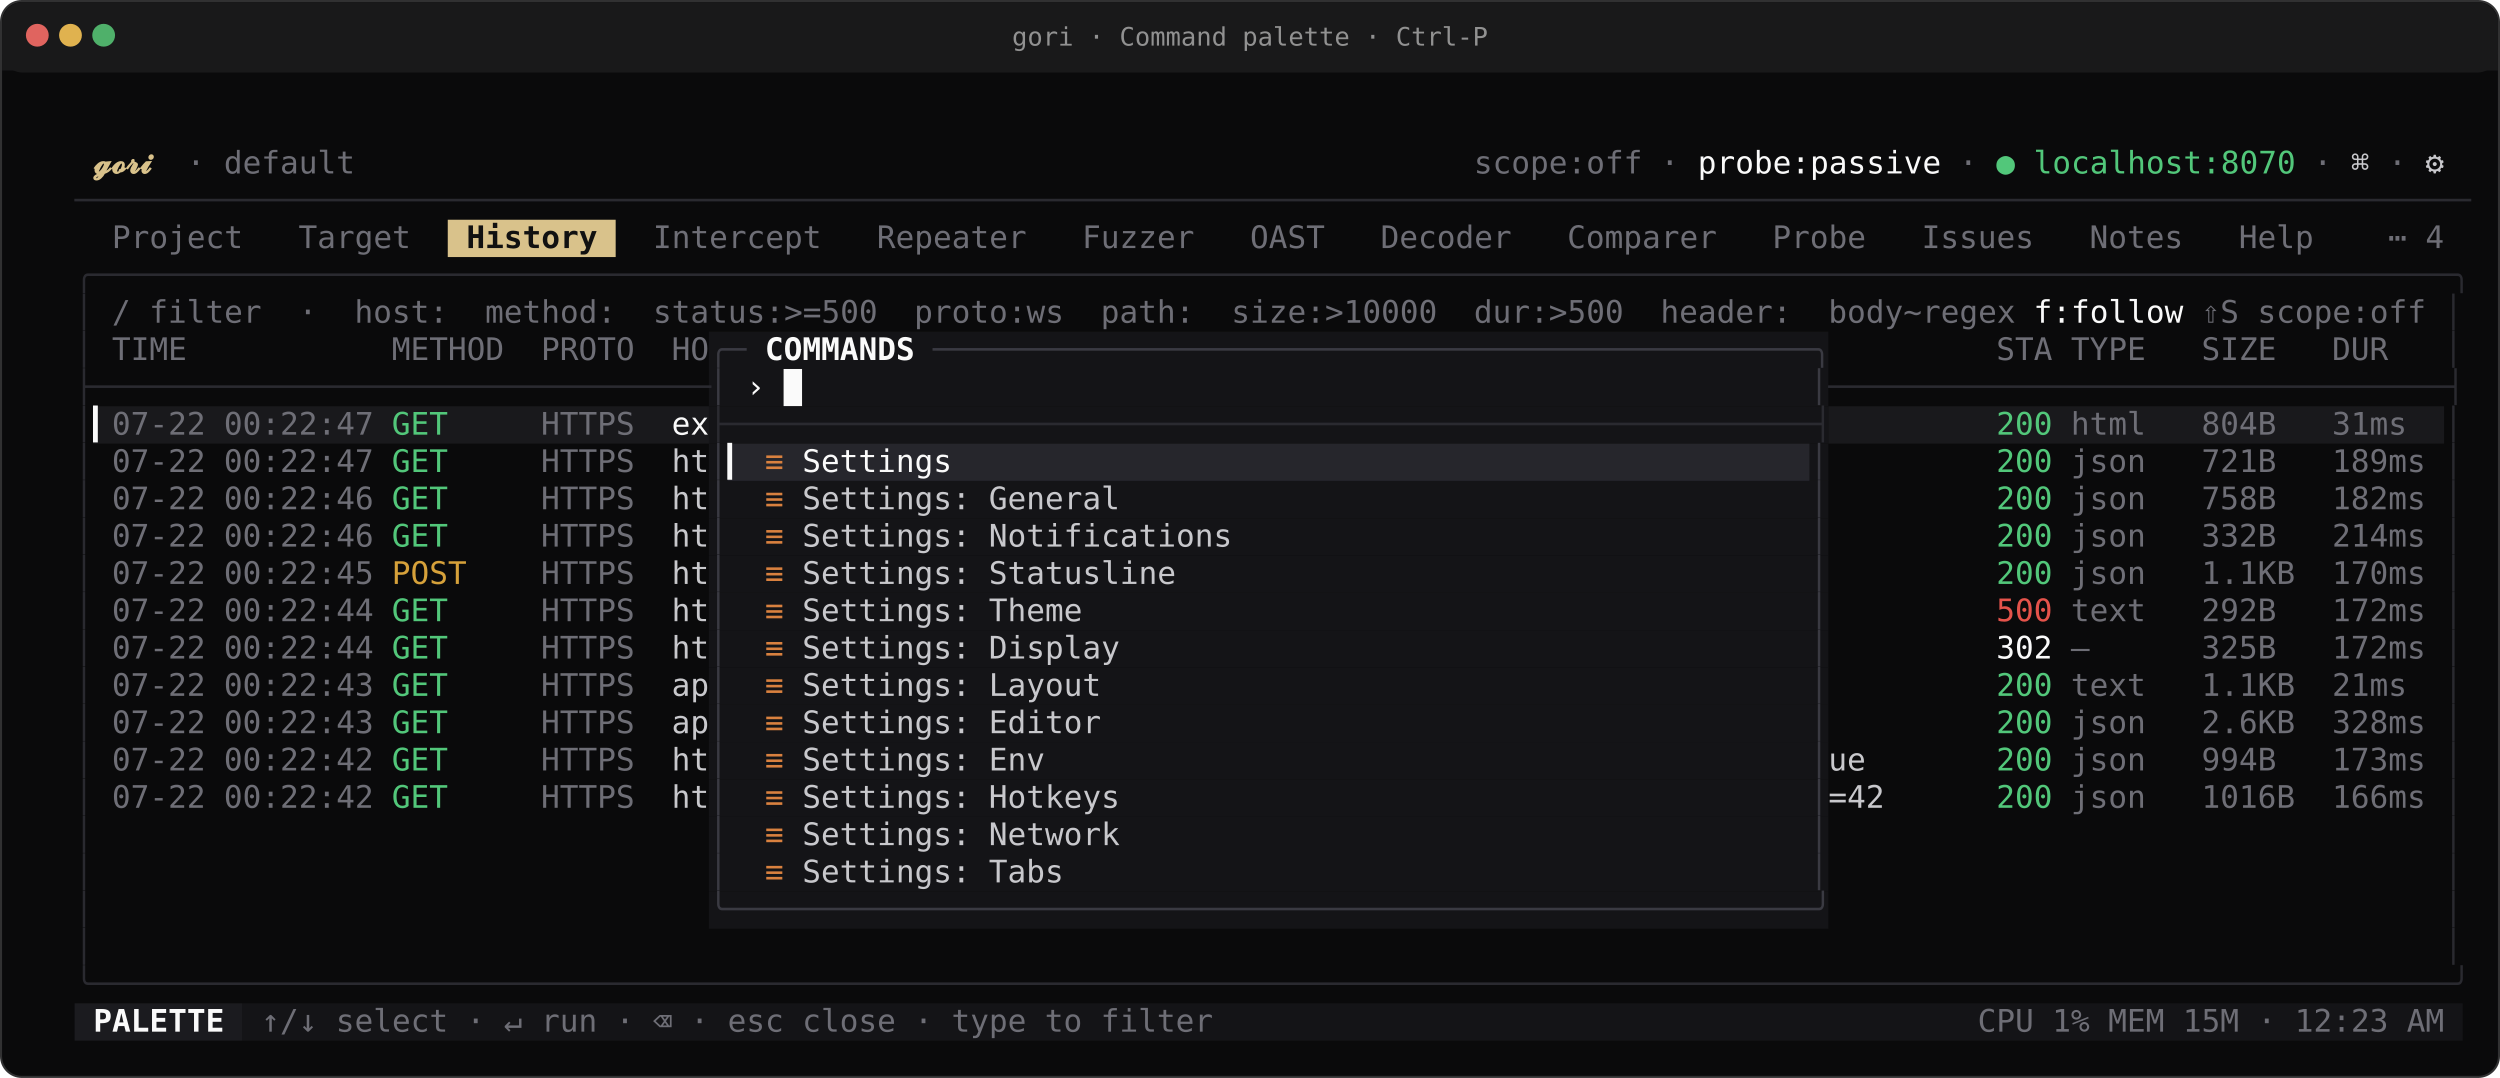
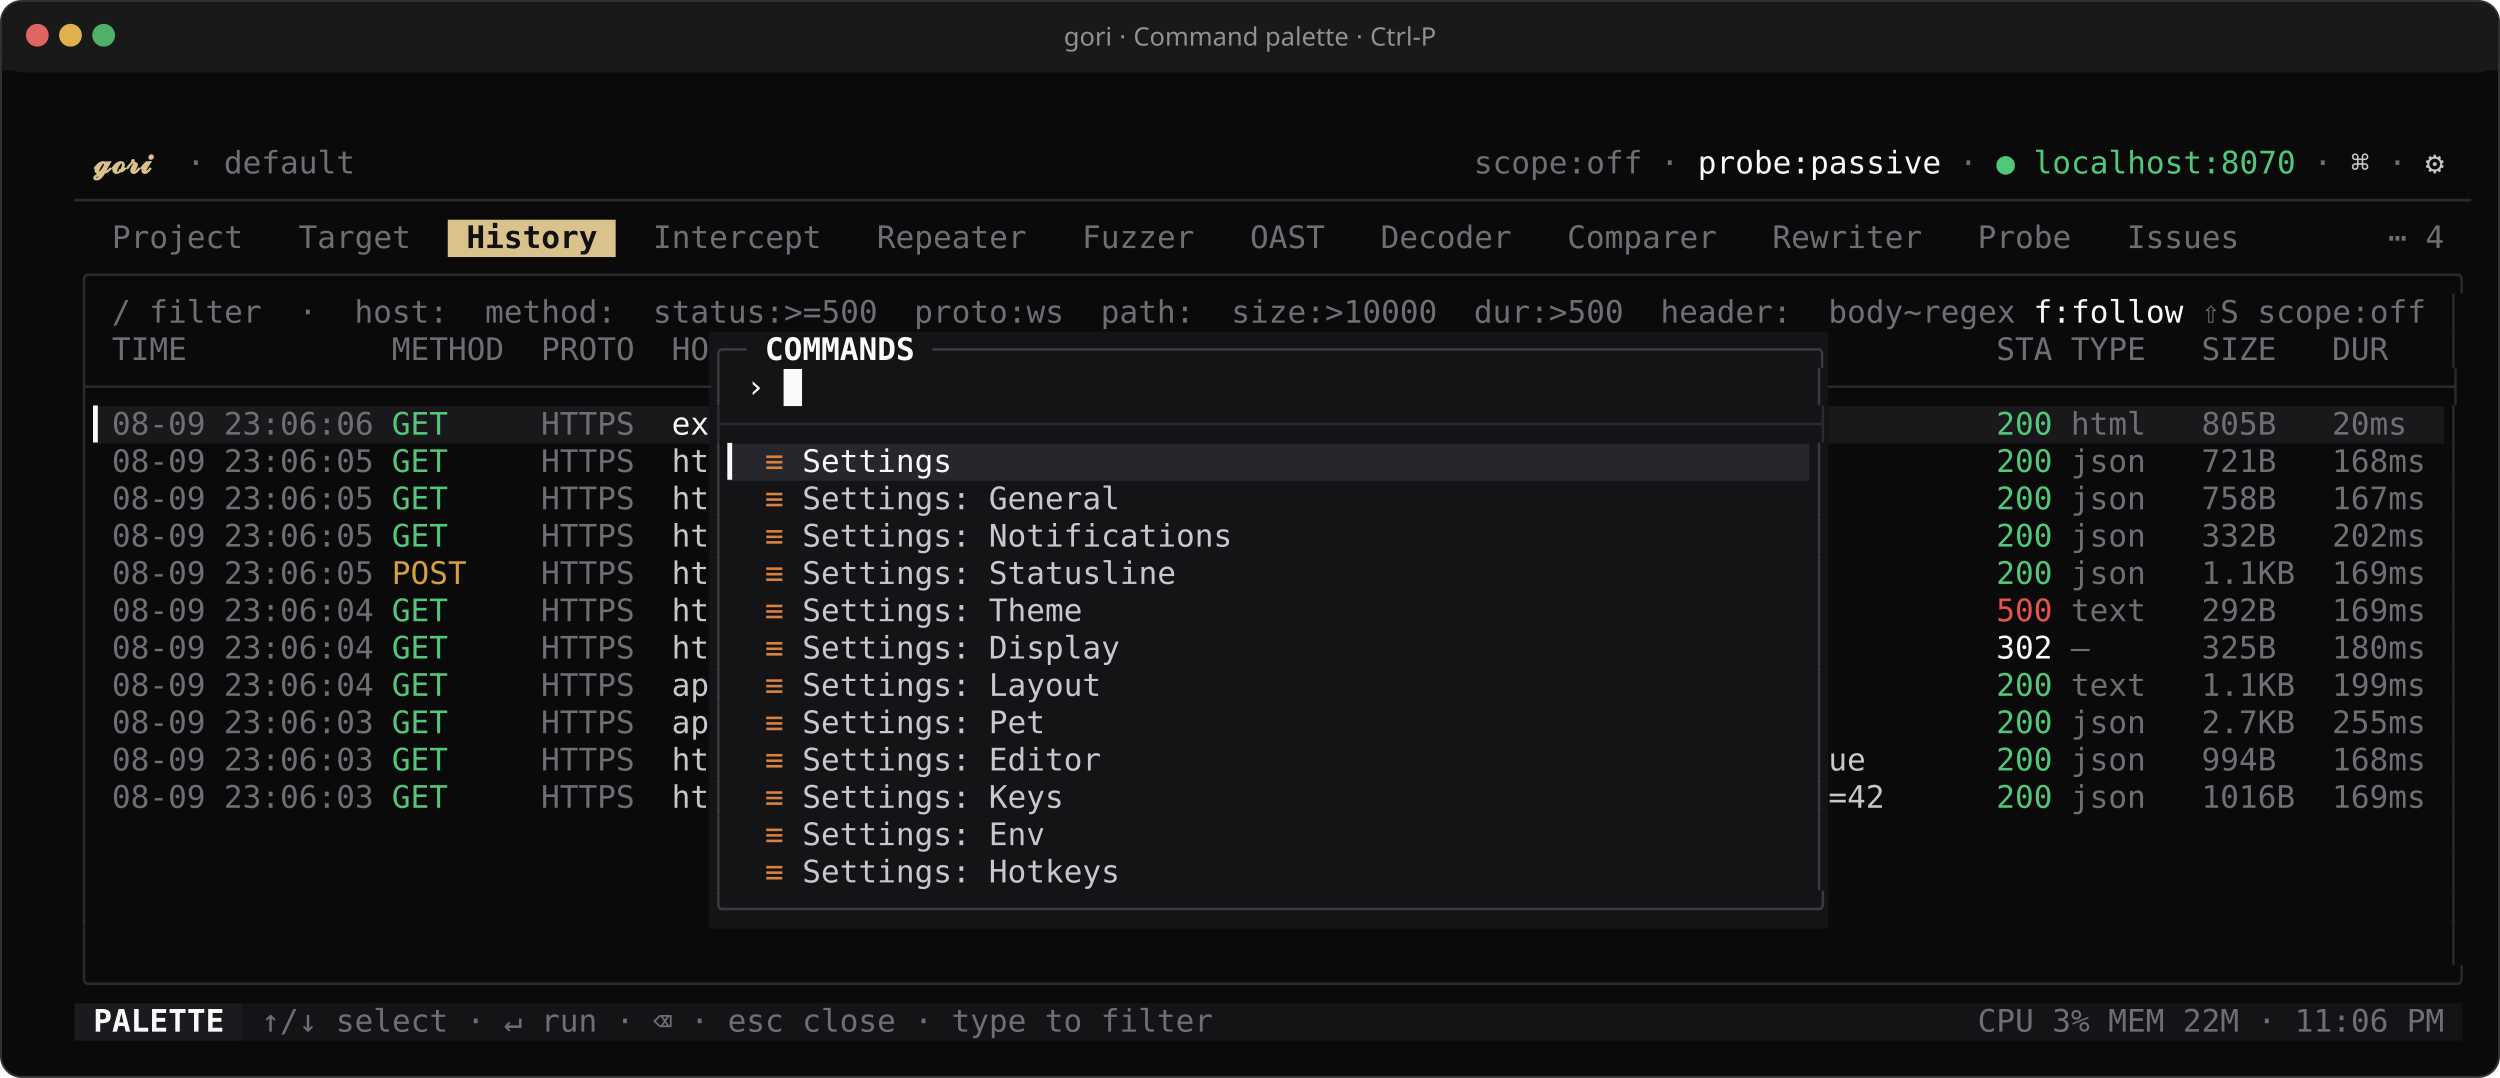
<svg xmlns="http://www.w3.org/2000/svg" width="1206" height="520" viewBox="0 0 1206.0 520.0" font-family="ui-monospace,'SF Mono','JetBrains Mono',Menlo,Consolas,monospace" font-size="15.0px" role="img" aria-label="gori · Command palette · Ctrl-P">
  <rect x="0.5" y="0.5" width="1205.0" height="519.0" rx="10" ry="10" fill="#0a0a0b" stroke="#313132" stroke-width="1" />
  <rect x="1" y="1" width="1204.0" height="34.0" rx="10" ry="10" fill="#19191a" />
  <rect x="1" y="24.0" width="1204.0" height="10" fill="#19191a" />
  <circle cx="18.0" cy="17.0" r="5.5" fill="#e0645f" />
  <circle cx="34.0" cy="17.0" r="5.5" fill="#e0b24f" />
  <circle cx="50.0" cy="17.0" r="5.5" fill="#4fb06a" />
-   <text x="603.0" y="22.0" text-anchor="middle" fill="#919191" font-size="12.3px">gori · Command palette · Ctrl-P</text>
+   <text x="603.0" y="22.0" text-anchor="middle" fill="#919191" font-family="'Apple Symbols','Segoe UI Symbol','Cambria Math','STIX Two Math','Noto Sans Math','DejaVu Sans',ui-monospace,'SF Mono','JetBrains Mono',Menlo,Consolas,monospace" font-size="12.3px">gori · Command palette · Ctrl-P</text>
  <rect x="216.00" y="106.00" width="81.00" height="18.00" fill="#d9c28b" />
  <rect x="342.00" y="160.00" width="540.00" height="18.00" fill="#141417" />
  <rect x="342.00" y="178.00" width="36.00" height="18.00" fill="#141417" />
  <rect x="378.00" y="178.00" width="9.00" height="18.00" fill="#fafafa" />
  <rect x="387.00" y="178.00" width="495.00" height="18.00" fill="#141417" />
  <rect x="45.00" y="196.00" width="297.00" height="18.00" fill="#19191c" />
  <rect x="342.00" y="196.00" width="540.00" height="18.00" fill="#141417" />
  <rect x="882.00" y="196.00" width="297.00" height="18.00" fill="#19191c" />
  <rect x="342.00" y="214.00" width="9.00" height="18.00" fill="#141417" />
  <rect x="351.00" y="214.00" width="522.00" height="18.00" fill="#26262c" />
  <rect x="873.00" y="214.00" width="9.00" height="18.00" fill="#141417" />
  <rect x="342.00" y="232.00" width="540.00" height="18.00" fill="#141417" />
  <rect x="342.00" y="250.00" width="540.00" height="18.00" fill="#141417" />
  <rect x="342.00" y="268.00" width="540.00" height="18.00" fill="#141417" />
  <rect x="342.00" y="286.00" width="540.00" height="18.00" fill="#141417" />
  <rect x="342.00" y="304.00" width="540.00" height="18.00" fill="#141417" />
  <rect x="342.00" y="322.00" width="540.00" height="18.00" fill="#141417" />
  <rect x="342.00" y="340.00" width="540.00" height="18.00" fill="#141417" />
  <rect x="342.00" y="358.00" width="540.00" height="18.00" fill="#141417" />
  <rect x="342.00" y="376.00" width="540.00" height="18.00" fill="#141417" />
  <rect x="342.00" y="394.00" width="540.00" height="18.00" fill="#141417" />
  <rect x="342.00" y="412.00" width="540.00" height="18.00" fill="#141417" />
  <rect x="342.00" y="430.00" width="540.00" height="18.00" fill="#141417" />
  <rect x="36.00" y="484.00" width="81.00" height="18.00" fill="#1b1b1f" />
  <rect x="117.00" y="484.00" width="1071.00" height="18.00" fill="#141417" />
  <text x="45.00" y="83.68" textLength="36.00" lengthAdjust="spacingAndGlyphs" fill="#d9c28b" font-weight="700" xml:space="preserve">𝓰𝓸𝓻𝓲</text>
  <text x="90.00" y="83.68" textLength="9.00" lengthAdjust="spacingAndGlyphs" fill="#6e6e76" xml:space="preserve">·</text>
  <text x="108.00" y="83.68" textLength="63.00" lengthAdjust="spacingAndGlyphs" fill="#6e6e76" xml:space="preserve">default</text>
  <text x="711.00" y="83.68" textLength="81.00" lengthAdjust="spacingAndGlyphs" fill="#6e6e76" xml:space="preserve">scope:off</text>
  <text x="801.00" y="83.68" textLength="9.00" lengthAdjust="spacingAndGlyphs" fill="#6e6e76" xml:space="preserve">·</text>
  <text x="819.00" y="83.68" textLength="117.00" lengthAdjust="spacingAndGlyphs" fill="#fafafa" xml:space="preserve">probe:passive</text>
  <text x="945.00" y="83.68" textLength="9.00" lengthAdjust="spacingAndGlyphs" fill="#6e6e76" xml:space="preserve">·</text>
  <text x="963.00" y="83.68" textLength="9.00" lengthAdjust="spacingAndGlyphs" fill="#52c77a" xml:space="preserve">●</text>
  <text x="981.00" y="83.68" textLength="126.00" lengthAdjust="spacingAndGlyphs" fill="#52c77a" xml:space="preserve">localhost:8070</text>
  <text x="1116.00" y="83.68" textLength="9.00" lengthAdjust="spacingAndGlyphs" fill="#6e6e76" xml:space="preserve">·</text>
  <text x="1134.00" y="83.68" textLength="9.00" lengthAdjust="spacingAndGlyphs" fill="#c8c8cc" xml:space="preserve">⌘</text>
  <text x="1152.00" y="83.68" textLength="9.00" lengthAdjust="spacingAndGlyphs" fill="#6e6e76" xml:space="preserve">·</text>
  <text x="1170.00" y="83.68" textLength="9.00" lengthAdjust="spacingAndGlyphs" fill="#c8c8cc" xml:space="preserve">⚙</text>
  <text x="36.00" y="101.68" textLength="1152.00" lengthAdjust="spacingAndGlyphs" fill="#2a2a30" xml:space="preserve">────────────────────────────────────────────────────────────────────────────────────────────────────────────────────────────────</text>
  <text x="54.00" y="119.68" textLength="63.00" lengthAdjust="spacingAndGlyphs" fill="#6e6e76" xml:space="preserve">Project</text>
  <text x="144.00" y="119.68" textLength="54.00" lengthAdjust="spacingAndGlyphs" fill="#6e6e76" xml:space="preserve">Target</text>
  <text x="225.00" y="119.68" textLength="63.00" lengthAdjust="spacingAndGlyphs" fill="#111111" font-weight="700" xml:space="preserve">History</text>
  <text x="315.00" y="119.68" textLength="81.00" lengthAdjust="spacingAndGlyphs" fill="#6e6e76" xml:space="preserve">Intercept</text>
  <text x="423.00" y="119.68" textLength="72.00" lengthAdjust="spacingAndGlyphs" fill="#6e6e76" xml:space="preserve">Repeater</text>
  <text x="522.00" y="119.68" textLength="54.00" lengthAdjust="spacingAndGlyphs" fill="#6e6e76" xml:space="preserve">Fuzzer</text>
  <text x="603.00" y="119.68" textLength="36.00" lengthAdjust="spacingAndGlyphs" fill="#6e6e76" xml:space="preserve">OAST</text>
  <text x="666.00" y="119.68" textLength="63.00" lengthAdjust="spacingAndGlyphs" fill="#6e6e76" xml:space="preserve">Decoder</text>
  <text x="756.00" y="119.68" textLength="72.00" lengthAdjust="spacingAndGlyphs" fill="#6e6e76" xml:space="preserve">Comparer</text>
-   <text x="855.00" y="119.68" textLength="45.00" lengthAdjust="spacingAndGlyphs" fill="#6e6e76" xml:space="preserve">Probe</text>
-   <text x="927.00" y="119.68" textLength="54.00" lengthAdjust="spacingAndGlyphs" fill="#6e6e76" xml:space="preserve">Issues</text>
-   <text x="1008.00" y="119.68" textLength="45.00" lengthAdjust="spacingAndGlyphs" fill="#6e6e76" xml:space="preserve">Notes</text>
-   <text x="1080.00" y="119.68" textLength="36.00" lengthAdjust="spacingAndGlyphs" fill="#6e6e76" xml:space="preserve">Help</text>
+   <text x="855.00" y="119.68" textLength="72.00" lengthAdjust="spacingAndGlyphs" fill="#6e6e76" xml:space="preserve">Rewriter</text>
+   <text x="954.00" y="119.68" textLength="45.00" lengthAdjust="spacingAndGlyphs" fill="#6e6e76" xml:space="preserve">Probe</text>
+   <text x="1026.00" y="119.68" textLength="54.00" lengthAdjust="spacingAndGlyphs" fill="#6e6e76" xml:space="preserve">Issues</text>
  <text x="1152.00" y="119.68" textLength="9.00" lengthAdjust="spacingAndGlyphs" fill="#6e6e76" xml:space="preserve">⋯</text>
  <text x="1170.00" y="119.68" textLength="9.00" lengthAdjust="spacingAndGlyphs" fill="#6e6e76" xml:space="preserve">4</text>
  <text x="36.00" y="137.68" textLength="1152.00" lengthAdjust="spacingAndGlyphs" fill="#2a2a30" xml:space="preserve">╭──────────────────────────────────────────────────────────────────────────────────────────────────────────────────────────────╮</text>
  <text x="36.00" y="155.68" textLength="9.00" lengthAdjust="spacingAndGlyphs" fill="#2a2a30" xml:space="preserve">│</text>
  <text x="54.00" y="155.68" textLength="9.00" lengthAdjust="spacingAndGlyphs" fill="#6e6e76" xml:space="preserve">/</text>
  <text x="72.00" y="155.68" textLength="54.00" lengthAdjust="spacingAndGlyphs" fill="#6e6e76" xml:space="preserve">filter</text>
  <text x="144.00" y="155.68" textLength="9.00" lengthAdjust="spacingAndGlyphs" fill="#6e6e76" xml:space="preserve">·</text>
  <text x="171.00" y="155.68" textLength="45.00" lengthAdjust="spacingAndGlyphs" fill="#6e6e76" xml:space="preserve">host:</text>
  <text x="234.00" y="155.68" textLength="63.00" lengthAdjust="spacingAndGlyphs" fill="#6e6e76" xml:space="preserve">method:</text>
  <text x="315.00" y="155.68" textLength="108.00" lengthAdjust="spacingAndGlyphs" fill="#6e6e76" xml:space="preserve">status:&gt;=500</text>
  <text x="441.00" y="155.68" textLength="72.00" lengthAdjust="spacingAndGlyphs" fill="#6e6e76" xml:space="preserve">proto:ws</text>
  <text x="531.00" y="155.68" textLength="45.00" lengthAdjust="spacingAndGlyphs" fill="#6e6e76" xml:space="preserve">path:</text>
  <text x="594.00" y="155.68" textLength="99.00" lengthAdjust="spacingAndGlyphs" fill="#6e6e76" xml:space="preserve">size:&gt;10000</text>
  <text x="711.00" y="155.68" textLength="72.00" lengthAdjust="spacingAndGlyphs" fill="#6e6e76" xml:space="preserve">dur:&gt;500</text>
  <text x="801.00" y="155.68" textLength="63.00" lengthAdjust="spacingAndGlyphs" fill="#6e6e76" xml:space="preserve">header:</text>
  <text x="882.00" y="155.68" textLength="90.00" lengthAdjust="spacingAndGlyphs" fill="#6e6e76" xml:space="preserve">body~regex</text>
  <text x="981.00" y="155.68" textLength="72.00" lengthAdjust="spacingAndGlyphs" fill="#fafafa" xml:space="preserve">f:follow</text>
  <text x="1062.00" y="155.68" textLength="18.00" lengthAdjust="spacingAndGlyphs" fill="#6e6e76" xml:space="preserve">⇧S</text>
  <text x="1089.00" y="155.68" textLength="81.00" lengthAdjust="spacingAndGlyphs" fill="#6e6e76" xml:space="preserve">scope:off</text>
  <text x="1179.00" y="155.68" textLength="9.00" lengthAdjust="spacingAndGlyphs" fill="#2a2a30" xml:space="preserve">│</text>
  <text x="36.00" y="173.68" textLength="9.00" lengthAdjust="spacingAndGlyphs" fill="#2a2a30" xml:space="preserve">│</text>
  <text x="54.00" y="173.68" textLength="36.00" lengthAdjust="spacingAndGlyphs" fill="#6e6e76" xml:space="preserve">TIME</text>
  <text x="189.00" y="173.68" textLength="54.00" lengthAdjust="spacingAndGlyphs" fill="#6e6e76" xml:space="preserve">METHOD</text>
  <text x="261.00" y="173.68" textLength="45.00" lengthAdjust="spacingAndGlyphs" fill="#6e6e76" xml:space="preserve">PROTO</text>
  <text x="324.00" y="173.68" textLength="18.00" lengthAdjust="spacingAndGlyphs" fill="#6e6e76" xml:space="preserve">HO</text>
  <text x="342.00" y="173.68" textLength="18.00" lengthAdjust="spacingAndGlyphs" fill="#3a3a42" xml:space="preserve">╭─</text>
  <text x="369.00" y="173.68" textLength="72.00" lengthAdjust="spacingAndGlyphs" fill="#fafafa" font-weight="700" xml:space="preserve">COMMANDS</text>
  <text x="450.00" y="173.68" textLength="432.00" lengthAdjust="spacingAndGlyphs" fill="#3a3a42" xml:space="preserve">───────────────────────────────────────────────╮</text>
  <text x="963.00" y="173.68" textLength="27.00" lengthAdjust="spacingAndGlyphs" fill="#6e6e76" xml:space="preserve">STA</text>
  <text x="999.00" y="173.68" textLength="36.00" lengthAdjust="spacingAndGlyphs" fill="#6e6e76" xml:space="preserve">TYPE</text>
  <text x="1062.00" y="173.68" textLength="36.00" lengthAdjust="spacingAndGlyphs" fill="#6e6e76" xml:space="preserve">SIZE</text>
  <text x="1125.00" y="173.68" textLength="27.00" lengthAdjust="spacingAndGlyphs" fill="#6e6e76" xml:space="preserve">DUR</text>
  <text x="1179.00" y="173.68" textLength="9.00" lengthAdjust="spacingAndGlyphs" fill="#2a2a30" xml:space="preserve">│</text>
  <text x="36.00" y="191.68" textLength="306.00" lengthAdjust="spacingAndGlyphs" fill="#2a2a30" xml:space="preserve">├─────────────────────────────────</text>
  <text x="342.00" y="191.68" textLength="9.00" lengthAdjust="spacingAndGlyphs" fill="#3a3a42" xml:space="preserve">│</text>
  <text x="360.00" y="191.68" textLength="9.00" lengthAdjust="spacingAndGlyphs" fill="#fafafa" xml:space="preserve">›</text>
  <text x="873.00" y="191.68" textLength="9.00" lengthAdjust="spacingAndGlyphs" fill="#3a3a42" xml:space="preserve">│</text>
  <text x="882.00" y="191.68" textLength="306.00" lengthAdjust="spacingAndGlyphs" fill="#2a2a30" xml:space="preserve">─────────────────────────────────┤</text>
  <text x="36.00" y="209.68" textLength="9.00" lengthAdjust="spacingAndGlyphs" fill="#2a2a30" xml:space="preserve">│</text>
  <text x="45.00" y="209.68" textLength="9.00" lengthAdjust="spacingAndGlyphs" fill="#fafafa" xml:space="preserve">▎</text>
-   <text x="54.00" y="209.68" textLength="45.00" lengthAdjust="spacingAndGlyphs" fill="#6e6e76" xml:space="preserve">07-22</text>
-   <text x="108.00" y="209.68" textLength="72.00" lengthAdjust="spacingAndGlyphs" fill="#6e6e76" xml:space="preserve">00:22:47</text>
+   <text x="54.00" y="209.68" textLength="45.00" lengthAdjust="spacingAndGlyphs" fill="#6e6e76" xml:space="preserve">08-09</text>
+   <text x="108.00" y="209.68" textLength="72.00" lengthAdjust="spacingAndGlyphs" fill="#6e6e76" xml:space="preserve">23:06:06</text>
  <text x="189.00" y="209.68" textLength="27.00" lengthAdjust="spacingAndGlyphs" fill="#52c77a" xml:space="preserve">GET</text>
  <text x="261.00" y="209.68" textLength="45.00" lengthAdjust="spacingAndGlyphs" fill="#6e6e76" xml:space="preserve">HTTPS</text>
  <text x="324.00" y="209.68" textLength="18.00" lengthAdjust="spacingAndGlyphs" fill="#fafafa" xml:space="preserve">ex</text>
  <text x="342.00" y="209.68" textLength="540.00" lengthAdjust="spacingAndGlyphs" fill="#2a2a30" xml:space="preserve">├──────────────────────────────────────────────────────────┤</text>
  <text x="963.00" y="209.68" textLength="27.00" lengthAdjust="spacingAndGlyphs" fill="#52c77a" xml:space="preserve">200</text>
  <text x="999.00" y="209.68" textLength="36.00" lengthAdjust="spacingAndGlyphs" fill="#6e6e76" xml:space="preserve">html</text>
-   <text x="1062.00" y="209.68" textLength="36.00" lengthAdjust="spacingAndGlyphs" fill="#6e6e76" xml:space="preserve">804B</text>
-   <text x="1125.00" y="209.68" textLength="36.00" lengthAdjust="spacingAndGlyphs" fill="#6e6e76" xml:space="preserve">31ms</text>
+   <text x="1062.00" y="209.68" textLength="36.00" lengthAdjust="spacingAndGlyphs" fill="#6e6e76" xml:space="preserve">805B</text>
+   <text x="1125.00" y="209.68" textLength="36.00" lengthAdjust="spacingAndGlyphs" fill="#6e6e76" xml:space="preserve">20ms</text>
  <text x="1179.00" y="209.68" textLength="9.00" lengthAdjust="spacingAndGlyphs" fill="#2a2a30" xml:space="preserve">│</text>
  <text x="36.00" y="227.68" textLength="9.00" lengthAdjust="spacingAndGlyphs" fill="#2a2a30" xml:space="preserve">│</text>
-   <text x="54.00" y="227.68" textLength="45.00" lengthAdjust="spacingAndGlyphs" fill="#6e6e76" xml:space="preserve">07-22</text>
-   <text x="108.00" y="227.68" textLength="72.00" lengthAdjust="spacingAndGlyphs" fill="#6e6e76" xml:space="preserve">00:22:47</text>
+   <text x="54.00" y="227.68" textLength="45.00" lengthAdjust="spacingAndGlyphs" fill="#6e6e76" xml:space="preserve">08-09</text>
+   <text x="108.00" y="227.68" textLength="72.00" lengthAdjust="spacingAndGlyphs" fill="#6e6e76" xml:space="preserve">23:06:05</text>
  <text x="189.00" y="227.68" textLength="27.00" lengthAdjust="spacingAndGlyphs" fill="#52c77a" xml:space="preserve">GET</text>
  <text x="261.00" y="227.68" textLength="45.00" lengthAdjust="spacingAndGlyphs" fill="#6e6e76" xml:space="preserve">HTTPS</text>
  <text x="324.00" y="227.68" textLength="18.00" lengthAdjust="spacingAndGlyphs" fill="#c8c8cc" xml:space="preserve">ht</text>
  <text x="342.00" y="227.68" textLength="9.00" lengthAdjust="spacingAndGlyphs" fill="#3a3a42" xml:space="preserve">│</text>
  <text x="351.00" y="227.68" textLength="9.00" lengthAdjust="spacingAndGlyphs" fill="#fafafa" xml:space="preserve">▎</text>
  <text x="369.00" y="227.68" textLength="9.00" lengthAdjust="spacingAndGlyphs" fill="#d9813f" xml:space="preserve">≡</text>
  <text x="387.00" y="227.68" textLength="72.00" lengthAdjust="spacingAndGlyphs" fill="#fafafa" xml:space="preserve">Settings</text>
  <text x="873.00" y="227.68" textLength="9.00" lengthAdjust="spacingAndGlyphs" fill="#3a3a42" xml:space="preserve">│</text>
  <text x="963.00" y="227.68" textLength="27.00" lengthAdjust="spacingAndGlyphs" fill="#52c77a" xml:space="preserve">200</text>
  <text x="999.00" y="227.68" textLength="36.00" lengthAdjust="spacingAndGlyphs" fill="#6e6e76" xml:space="preserve">json</text>
  <text x="1062.00" y="227.68" textLength="36.00" lengthAdjust="spacingAndGlyphs" fill="#6e6e76" xml:space="preserve">721B</text>
-   <text x="1125.00" y="227.68" textLength="45.00" lengthAdjust="spacingAndGlyphs" fill="#6e6e76" xml:space="preserve">189ms</text>
+   <text x="1125.00" y="227.68" textLength="45.00" lengthAdjust="spacingAndGlyphs" fill="#6e6e76" xml:space="preserve">168ms</text>
  <text x="1179.00" y="227.68" textLength="9.00" lengthAdjust="spacingAndGlyphs" fill="#2a2a30" xml:space="preserve">│</text>
  <text x="36.00" y="245.68" textLength="9.00" lengthAdjust="spacingAndGlyphs" fill="#2a2a30" xml:space="preserve">│</text>
-   <text x="54.00" y="245.68" textLength="45.00" lengthAdjust="spacingAndGlyphs" fill="#6e6e76" xml:space="preserve">07-22</text>
-   <text x="108.00" y="245.68" textLength="72.00" lengthAdjust="spacingAndGlyphs" fill="#6e6e76" xml:space="preserve">00:22:46</text>
+   <text x="54.00" y="245.68" textLength="45.00" lengthAdjust="spacingAndGlyphs" fill="#6e6e76" xml:space="preserve">08-09</text>
+   <text x="108.00" y="245.68" textLength="72.00" lengthAdjust="spacingAndGlyphs" fill="#6e6e76" xml:space="preserve">23:06:05</text>
  <text x="189.00" y="245.68" textLength="27.00" lengthAdjust="spacingAndGlyphs" fill="#52c77a" xml:space="preserve">GET</text>
  <text x="261.00" y="245.68" textLength="45.00" lengthAdjust="spacingAndGlyphs" fill="#6e6e76" xml:space="preserve">HTTPS</text>
  <text x="324.00" y="245.68" textLength="18.00" lengthAdjust="spacingAndGlyphs" fill="#c8c8cc" xml:space="preserve">ht</text>
  <text x="342.00" y="245.68" textLength="9.00" lengthAdjust="spacingAndGlyphs" fill="#3a3a42" xml:space="preserve">│</text>
  <text x="369.00" y="245.68" textLength="9.00" lengthAdjust="spacingAndGlyphs" fill="#d9813f" xml:space="preserve">≡</text>
  <text x="387.00" y="245.68" textLength="81.00" lengthAdjust="spacingAndGlyphs" fill="#c8c8cc" xml:space="preserve">Settings:</text>
  <text x="477.00" y="245.68" textLength="63.00" lengthAdjust="spacingAndGlyphs" fill="#c8c8cc" xml:space="preserve">General</text>
  <text x="873.00" y="245.68" textLength="9.00" lengthAdjust="spacingAndGlyphs" fill="#3a3a42" xml:space="preserve">│</text>
  <text x="963.00" y="245.68" textLength="27.00" lengthAdjust="spacingAndGlyphs" fill="#52c77a" xml:space="preserve">200</text>
  <text x="999.00" y="245.68" textLength="36.00" lengthAdjust="spacingAndGlyphs" fill="#6e6e76" xml:space="preserve">json</text>
  <text x="1062.00" y="245.68" textLength="36.00" lengthAdjust="spacingAndGlyphs" fill="#6e6e76" xml:space="preserve">758B</text>
-   <text x="1125.00" y="245.68" textLength="45.00" lengthAdjust="spacingAndGlyphs" fill="#6e6e76" xml:space="preserve">182ms</text>
+   <text x="1125.00" y="245.68" textLength="45.00" lengthAdjust="spacingAndGlyphs" fill="#6e6e76" xml:space="preserve">167ms</text>
  <text x="1179.00" y="245.68" textLength="9.00" lengthAdjust="spacingAndGlyphs" fill="#2a2a30" xml:space="preserve">│</text>
  <text x="36.00" y="263.68" textLength="9.00" lengthAdjust="spacingAndGlyphs" fill="#2a2a30" xml:space="preserve">│</text>
-   <text x="54.00" y="263.68" textLength="45.00" lengthAdjust="spacingAndGlyphs" fill="#6e6e76" xml:space="preserve">07-22</text>
-   <text x="108.00" y="263.68" textLength="72.00" lengthAdjust="spacingAndGlyphs" fill="#6e6e76" xml:space="preserve">00:22:46</text>
+   <text x="54.00" y="263.68" textLength="45.00" lengthAdjust="spacingAndGlyphs" fill="#6e6e76" xml:space="preserve">08-09</text>
+   <text x="108.00" y="263.68" textLength="72.00" lengthAdjust="spacingAndGlyphs" fill="#6e6e76" xml:space="preserve">23:06:05</text>
  <text x="189.00" y="263.68" textLength="27.00" lengthAdjust="spacingAndGlyphs" fill="#52c77a" xml:space="preserve">GET</text>
  <text x="261.00" y="263.68" textLength="45.00" lengthAdjust="spacingAndGlyphs" fill="#6e6e76" xml:space="preserve">HTTPS</text>
  <text x="324.00" y="263.68" textLength="18.00" lengthAdjust="spacingAndGlyphs" fill="#c8c8cc" xml:space="preserve">ht</text>
  <text x="342.00" y="263.68" textLength="9.00" lengthAdjust="spacingAndGlyphs" fill="#3a3a42" xml:space="preserve">│</text>
  <text x="369.00" y="263.68" textLength="9.00" lengthAdjust="spacingAndGlyphs" fill="#d9813f" xml:space="preserve">≡</text>
  <text x="387.00" y="263.68" textLength="81.00" lengthAdjust="spacingAndGlyphs" fill="#c8c8cc" xml:space="preserve">Settings:</text>
  <text x="477.00" y="263.68" textLength="117.00" lengthAdjust="spacingAndGlyphs" fill="#c8c8cc" xml:space="preserve">Notifications</text>
  <text x="873.00" y="263.68" textLength="9.00" lengthAdjust="spacingAndGlyphs" fill="#3a3a42" xml:space="preserve">│</text>
  <text x="963.00" y="263.68" textLength="27.00" lengthAdjust="spacingAndGlyphs" fill="#52c77a" xml:space="preserve">200</text>
  <text x="999.00" y="263.68" textLength="36.00" lengthAdjust="spacingAndGlyphs" fill="#6e6e76" xml:space="preserve">json</text>
  <text x="1062.00" y="263.68" textLength="36.00" lengthAdjust="spacingAndGlyphs" fill="#6e6e76" xml:space="preserve">332B</text>
-   <text x="1125.00" y="263.68" textLength="45.00" lengthAdjust="spacingAndGlyphs" fill="#6e6e76" xml:space="preserve">214ms</text>
+   <text x="1125.00" y="263.68" textLength="45.00" lengthAdjust="spacingAndGlyphs" fill="#6e6e76" xml:space="preserve">202ms</text>
  <text x="1179.00" y="263.68" textLength="9.00" lengthAdjust="spacingAndGlyphs" fill="#2a2a30" xml:space="preserve">│</text>
  <text x="36.00" y="281.68" textLength="9.00" lengthAdjust="spacingAndGlyphs" fill="#2a2a30" xml:space="preserve">│</text>
-   <text x="54.00" y="281.68" textLength="45.00" lengthAdjust="spacingAndGlyphs" fill="#6e6e76" xml:space="preserve">07-22</text>
-   <text x="108.00" y="281.68" textLength="72.00" lengthAdjust="spacingAndGlyphs" fill="#6e6e76" xml:space="preserve">00:22:45</text>
+   <text x="54.00" y="281.68" textLength="45.00" lengthAdjust="spacingAndGlyphs" fill="#6e6e76" xml:space="preserve">08-09</text>
+   <text x="108.00" y="281.68" textLength="72.00" lengthAdjust="spacingAndGlyphs" fill="#6e6e76" xml:space="preserve">23:06:05</text>
  <text x="189.00" y="281.68" textLength="36.00" lengthAdjust="spacingAndGlyphs" fill="#d6a13a" xml:space="preserve">POST</text>
  <text x="261.00" y="281.68" textLength="45.00" lengthAdjust="spacingAndGlyphs" fill="#6e6e76" xml:space="preserve">HTTPS</text>
  <text x="324.00" y="281.68" textLength="18.00" lengthAdjust="spacingAndGlyphs" fill="#c8c8cc" xml:space="preserve">ht</text>
  <text x="342.00" y="281.68" textLength="9.00" lengthAdjust="spacingAndGlyphs" fill="#3a3a42" xml:space="preserve">│</text>
  <text x="369.00" y="281.68" textLength="9.00" lengthAdjust="spacingAndGlyphs" fill="#d9813f" xml:space="preserve">≡</text>
  <text x="387.00" y="281.68" textLength="81.00" lengthAdjust="spacingAndGlyphs" fill="#c8c8cc" xml:space="preserve">Settings:</text>
  <text x="477.00" y="281.68" textLength="90.00" lengthAdjust="spacingAndGlyphs" fill="#c8c8cc" xml:space="preserve">Statusline</text>
  <text x="873.00" y="281.68" textLength="9.00" lengthAdjust="spacingAndGlyphs" fill="#3a3a42" xml:space="preserve">│</text>
  <text x="963.00" y="281.68" textLength="27.00" lengthAdjust="spacingAndGlyphs" fill="#52c77a" xml:space="preserve">200</text>
  <text x="999.00" y="281.68" textLength="36.00" lengthAdjust="spacingAndGlyphs" fill="#6e6e76" xml:space="preserve">json</text>
  <text x="1062.00" y="281.68" textLength="45.00" lengthAdjust="spacingAndGlyphs" fill="#6e6e76" xml:space="preserve">1.1KB</text>
-   <text x="1125.00" y="281.68" textLength="45.00" lengthAdjust="spacingAndGlyphs" fill="#6e6e76" xml:space="preserve">170ms</text>
+   <text x="1125.00" y="281.68" textLength="45.00" lengthAdjust="spacingAndGlyphs" fill="#6e6e76" xml:space="preserve">169ms</text>
  <text x="1179.00" y="281.68" textLength="9.00" lengthAdjust="spacingAndGlyphs" fill="#2a2a30" xml:space="preserve">│</text>
  <text x="36.00" y="299.68" textLength="9.00" lengthAdjust="spacingAndGlyphs" fill="#2a2a30" xml:space="preserve">│</text>
-   <text x="54.00" y="299.68" textLength="45.00" lengthAdjust="spacingAndGlyphs" fill="#6e6e76" xml:space="preserve">07-22</text>
-   <text x="108.00" y="299.68" textLength="72.00" lengthAdjust="spacingAndGlyphs" fill="#6e6e76" xml:space="preserve">00:22:44</text>
+   <text x="54.00" y="299.68" textLength="45.00" lengthAdjust="spacingAndGlyphs" fill="#6e6e76" xml:space="preserve">08-09</text>
+   <text x="108.00" y="299.68" textLength="72.00" lengthAdjust="spacingAndGlyphs" fill="#6e6e76" xml:space="preserve">23:06:04</text>
  <text x="189.00" y="299.68" textLength="27.00" lengthAdjust="spacingAndGlyphs" fill="#52c77a" xml:space="preserve">GET</text>
  <text x="261.00" y="299.68" textLength="45.00" lengthAdjust="spacingAndGlyphs" fill="#6e6e76" xml:space="preserve">HTTPS</text>
  <text x="324.00" y="299.68" textLength="18.00" lengthAdjust="spacingAndGlyphs" fill="#c8c8cc" xml:space="preserve">ht</text>
  <text x="342.00" y="299.68" textLength="9.00" lengthAdjust="spacingAndGlyphs" fill="#3a3a42" xml:space="preserve">│</text>
  <text x="369.00" y="299.68" textLength="9.00" lengthAdjust="spacingAndGlyphs" fill="#d9813f" xml:space="preserve">≡</text>
  <text x="387.00" y="299.68" textLength="81.00" lengthAdjust="spacingAndGlyphs" fill="#c8c8cc" xml:space="preserve">Settings:</text>
  <text x="477.00" y="299.68" textLength="45.00" lengthAdjust="spacingAndGlyphs" fill="#c8c8cc" xml:space="preserve">Theme</text>
  <text x="873.00" y="299.68" textLength="9.00" lengthAdjust="spacingAndGlyphs" fill="#3a3a42" xml:space="preserve">│</text>
  <text x="963.00" y="299.68" textLength="27.00" lengthAdjust="spacingAndGlyphs" fill="#e5534b" xml:space="preserve">500</text>
  <text x="999.00" y="299.68" textLength="36.00" lengthAdjust="spacingAndGlyphs" fill="#6e6e76" xml:space="preserve">text</text>
  <text x="1062.00" y="299.68" textLength="36.00" lengthAdjust="spacingAndGlyphs" fill="#6e6e76" xml:space="preserve">292B</text>
-   <text x="1125.00" y="299.68" textLength="45.00" lengthAdjust="spacingAndGlyphs" fill="#6e6e76" xml:space="preserve">172ms</text>
+   <text x="1125.00" y="299.68" textLength="45.00" lengthAdjust="spacingAndGlyphs" fill="#6e6e76" xml:space="preserve">169ms</text>
  <text x="1179.00" y="299.68" textLength="9.00" lengthAdjust="spacingAndGlyphs" fill="#2a2a30" xml:space="preserve">│</text>
  <text x="36.00" y="317.68" textLength="9.00" lengthAdjust="spacingAndGlyphs" fill="#2a2a30" xml:space="preserve">│</text>
-   <text x="54.00" y="317.68" textLength="45.00" lengthAdjust="spacingAndGlyphs" fill="#6e6e76" xml:space="preserve">07-22</text>
-   <text x="108.00" y="317.68" textLength="72.00" lengthAdjust="spacingAndGlyphs" fill="#6e6e76" xml:space="preserve">00:22:44</text>
+   <text x="54.00" y="317.68" textLength="45.00" lengthAdjust="spacingAndGlyphs" fill="#6e6e76" xml:space="preserve">08-09</text>
+   <text x="108.00" y="317.68" textLength="72.00" lengthAdjust="spacingAndGlyphs" fill="#6e6e76" xml:space="preserve">23:06:04</text>
  <text x="189.00" y="317.68" textLength="27.00" lengthAdjust="spacingAndGlyphs" fill="#52c77a" xml:space="preserve">GET</text>
  <text x="261.00" y="317.68" textLength="45.00" lengthAdjust="spacingAndGlyphs" fill="#6e6e76" xml:space="preserve">HTTPS</text>
  <text x="324.00" y="317.68" textLength="18.00" lengthAdjust="spacingAndGlyphs" fill="#c8c8cc" xml:space="preserve">ht</text>
  <text x="342.00" y="317.68" textLength="9.00" lengthAdjust="spacingAndGlyphs" fill="#3a3a42" xml:space="preserve">│</text>
  <text x="369.00" y="317.68" textLength="9.00" lengthAdjust="spacingAndGlyphs" fill="#d9813f" xml:space="preserve">≡</text>
  <text x="387.00" y="317.68" textLength="81.00" lengthAdjust="spacingAndGlyphs" fill="#c8c8cc" xml:space="preserve">Settings:</text>
  <text x="477.00" y="317.68" textLength="63.00" lengthAdjust="spacingAndGlyphs" fill="#c8c8cc" xml:space="preserve">Display</text>
  <text x="873.00" y="317.68" textLength="9.00" lengthAdjust="spacingAndGlyphs" fill="#3a3a42" xml:space="preserve">│</text>
  <text x="963.00" y="317.68" textLength="27.00" lengthAdjust="spacingAndGlyphs" fill="#fafafa" xml:space="preserve">302</text>
  <text x="999.00" y="317.68" textLength="9.00" lengthAdjust="spacingAndGlyphs" fill="#6e6e76" xml:space="preserve">—</text>
  <text x="1062.00" y="317.68" textLength="36.00" lengthAdjust="spacingAndGlyphs" fill="#6e6e76" xml:space="preserve">325B</text>
-   <text x="1125.00" y="317.68" textLength="45.00" lengthAdjust="spacingAndGlyphs" fill="#6e6e76" xml:space="preserve">172ms</text>
+   <text x="1125.00" y="317.68" textLength="45.00" lengthAdjust="spacingAndGlyphs" fill="#6e6e76" xml:space="preserve">180ms</text>
  <text x="1179.00" y="317.68" textLength="9.00" lengthAdjust="spacingAndGlyphs" fill="#2a2a30" xml:space="preserve">│</text>
  <text x="36.00" y="335.68" textLength="9.00" lengthAdjust="spacingAndGlyphs" fill="#2a2a30" xml:space="preserve">│</text>
-   <text x="54.00" y="335.68" textLength="45.00" lengthAdjust="spacingAndGlyphs" fill="#6e6e76" xml:space="preserve">07-22</text>
-   <text x="108.00" y="335.68" textLength="72.00" lengthAdjust="spacingAndGlyphs" fill="#6e6e76" xml:space="preserve">00:22:43</text>
+   <text x="54.00" y="335.68" textLength="45.00" lengthAdjust="spacingAndGlyphs" fill="#6e6e76" xml:space="preserve">08-09</text>
+   <text x="108.00" y="335.68" textLength="72.00" lengthAdjust="spacingAndGlyphs" fill="#6e6e76" xml:space="preserve">23:06:04</text>
  <text x="189.00" y="335.68" textLength="27.00" lengthAdjust="spacingAndGlyphs" fill="#52c77a" xml:space="preserve">GET</text>
  <text x="261.00" y="335.68" textLength="45.00" lengthAdjust="spacingAndGlyphs" fill="#6e6e76" xml:space="preserve">HTTPS</text>
  <text x="324.00" y="335.68" textLength="18.00" lengthAdjust="spacingAndGlyphs" fill="#c8c8cc" xml:space="preserve">ap</text>
  <text x="342.00" y="335.68" textLength="9.00" lengthAdjust="spacingAndGlyphs" fill="#3a3a42" xml:space="preserve">│</text>
  <text x="369.00" y="335.68" textLength="9.00" lengthAdjust="spacingAndGlyphs" fill="#d9813f" xml:space="preserve">≡</text>
  <text x="387.00" y="335.68" textLength="81.00" lengthAdjust="spacingAndGlyphs" fill="#c8c8cc" xml:space="preserve">Settings:</text>
  <text x="477.00" y="335.68" textLength="54.00" lengthAdjust="spacingAndGlyphs" fill="#c8c8cc" xml:space="preserve">Layout</text>
  <text x="873.00" y="335.68" textLength="9.00" lengthAdjust="spacingAndGlyphs" fill="#3a3a42" xml:space="preserve">│</text>
  <text x="963.00" y="335.68" textLength="27.00" lengthAdjust="spacingAndGlyphs" fill="#52c77a" xml:space="preserve">200</text>
  <text x="999.00" y="335.68" textLength="36.00" lengthAdjust="spacingAndGlyphs" fill="#6e6e76" xml:space="preserve">text</text>
  <text x="1062.00" y="335.68" textLength="45.00" lengthAdjust="spacingAndGlyphs" fill="#6e6e76" xml:space="preserve">1.1KB</text>
-   <text x="1125.00" y="335.68" textLength="36.00" lengthAdjust="spacingAndGlyphs" fill="#6e6e76" xml:space="preserve">21ms</text>
+   <text x="1125.00" y="335.68" textLength="45.00" lengthAdjust="spacingAndGlyphs" fill="#6e6e76" xml:space="preserve">199ms</text>
  <text x="1179.00" y="335.68" textLength="9.00" lengthAdjust="spacingAndGlyphs" fill="#2a2a30" xml:space="preserve">│</text>
  <text x="36.00" y="353.68" textLength="9.00" lengthAdjust="spacingAndGlyphs" fill="#2a2a30" xml:space="preserve">│</text>
-   <text x="54.00" y="353.68" textLength="45.00" lengthAdjust="spacingAndGlyphs" fill="#6e6e76" xml:space="preserve">07-22</text>
-   <text x="108.00" y="353.68" textLength="72.00" lengthAdjust="spacingAndGlyphs" fill="#6e6e76" xml:space="preserve">00:22:43</text>
+   <text x="54.00" y="353.68" textLength="45.00" lengthAdjust="spacingAndGlyphs" fill="#6e6e76" xml:space="preserve">08-09</text>
+   <text x="108.00" y="353.68" textLength="72.00" lengthAdjust="spacingAndGlyphs" fill="#6e6e76" xml:space="preserve">23:06:03</text>
  <text x="189.00" y="353.68" textLength="27.00" lengthAdjust="spacingAndGlyphs" fill="#52c77a" xml:space="preserve">GET</text>
  <text x="261.00" y="353.68" textLength="45.00" lengthAdjust="spacingAndGlyphs" fill="#6e6e76" xml:space="preserve">HTTPS</text>
  <text x="324.00" y="353.68" textLength="18.00" lengthAdjust="spacingAndGlyphs" fill="#c8c8cc" xml:space="preserve">ap</text>
  <text x="342.00" y="353.68" textLength="9.00" lengthAdjust="spacingAndGlyphs" fill="#3a3a42" xml:space="preserve">│</text>
  <text x="369.00" y="353.68" textLength="9.00" lengthAdjust="spacingAndGlyphs" fill="#d9813f" xml:space="preserve">≡</text>
  <text x="387.00" y="353.68" textLength="81.00" lengthAdjust="spacingAndGlyphs" fill="#c8c8cc" xml:space="preserve">Settings:</text>
-   <text x="477.00" y="353.68" textLength="54.00" lengthAdjust="spacingAndGlyphs" fill="#c8c8cc" xml:space="preserve">Editor</text>
+   <text x="477.00" y="353.68" textLength="27.00" lengthAdjust="spacingAndGlyphs" fill="#c8c8cc" xml:space="preserve">Pet</text>
  <text x="873.00" y="353.68" textLength="9.00" lengthAdjust="spacingAndGlyphs" fill="#3a3a42" xml:space="preserve">│</text>
  <text x="963.00" y="353.68" textLength="27.00" lengthAdjust="spacingAndGlyphs" fill="#52c77a" xml:space="preserve">200</text>
  <text x="999.00" y="353.68" textLength="36.00" lengthAdjust="spacingAndGlyphs" fill="#6e6e76" xml:space="preserve">json</text>
-   <text x="1062.00" y="353.68" textLength="45.00" lengthAdjust="spacingAndGlyphs" fill="#6e6e76" xml:space="preserve">2.6KB</text>
-   <text x="1125.00" y="353.68" textLength="45.00" lengthAdjust="spacingAndGlyphs" fill="#6e6e76" xml:space="preserve">328ms</text>
+   <text x="1062.00" y="353.68" textLength="45.00" lengthAdjust="spacingAndGlyphs" fill="#6e6e76" xml:space="preserve">2.7KB</text>
+   <text x="1125.00" y="353.68" textLength="45.00" lengthAdjust="spacingAndGlyphs" fill="#6e6e76" xml:space="preserve">255ms</text>
  <text x="1179.00" y="353.68" textLength="9.00" lengthAdjust="spacingAndGlyphs" fill="#2a2a30" xml:space="preserve">│</text>
  <text x="36.00" y="371.68" textLength="9.00" lengthAdjust="spacingAndGlyphs" fill="#2a2a30" xml:space="preserve">│</text>
-   <text x="54.00" y="371.68" textLength="45.00" lengthAdjust="spacingAndGlyphs" fill="#6e6e76" xml:space="preserve">07-22</text>
-   <text x="108.00" y="371.68" textLength="72.00" lengthAdjust="spacingAndGlyphs" fill="#6e6e76" xml:space="preserve">00:22:42</text>
+   <text x="54.00" y="371.68" textLength="45.00" lengthAdjust="spacingAndGlyphs" fill="#6e6e76" xml:space="preserve">08-09</text>
+   <text x="108.00" y="371.68" textLength="72.00" lengthAdjust="spacingAndGlyphs" fill="#6e6e76" xml:space="preserve">23:06:03</text>
  <text x="189.00" y="371.68" textLength="27.00" lengthAdjust="spacingAndGlyphs" fill="#52c77a" xml:space="preserve">GET</text>
  <text x="261.00" y="371.68" textLength="45.00" lengthAdjust="spacingAndGlyphs" fill="#6e6e76" xml:space="preserve">HTTPS</text>
  <text x="324.00" y="371.68" textLength="18.00" lengthAdjust="spacingAndGlyphs" fill="#c8c8cc" xml:space="preserve">ht</text>
  <text x="342.00" y="371.68" textLength="9.00" lengthAdjust="spacingAndGlyphs" fill="#3a3a42" xml:space="preserve">│</text>
  <text x="369.00" y="371.68" textLength="9.00" lengthAdjust="spacingAndGlyphs" fill="#d9813f" xml:space="preserve">≡</text>
  <text x="387.00" y="371.68" textLength="81.00" lengthAdjust="spacingAndGlyphs" fill="#c8c8cc" xml:space="preserve">Settings:</text>
-   <text x="477.00" y="371.68" textLength="27.00" lengthAdjust="spacingAndGlyphs" fill="#c8c8cc" xml:space="preserve">Env</text>
+   <text x="477.00" y="371.68" textLength="54.00" lengthAdjust="spacingAndGlyphs" fill="#c8c8cc" xml:space="preserve">Editor</text>
  <text x="873.00" y="371.68" textLength="9.00" lengthAdjust="spacingAndGlyphs" fill="#3a3a42" xml:space="preserve">│</text>
  <text x="882.00" y="371.68" textLength="18.00" lengthAdjust="spacingAndGlyphs" fill="#c8c8cc" xml:space="preserve">ue</text>
  <text x="963.00" y="371.68" textLength="27.00" lengthAdjust="spacingAndGlyphs" fill="#52c77a" xml:space="preserve">200</text>
  <text x="999.00" y="371.68" textLength="36.00" lengthAdjust="spacingAndGlyphs" fill="#6e6e76" xml:space="preserve">json</text>
  <text x="1062.00" y="371.68" textLength="36.00" lengthAdjust="spacingAndGlyphs" fill="#6e6e76" xml:space="preserve">994B</text>
-   <text x="1125.00" y="371.68" textLength="45.00" lengthAdjust="spacingAndGlyphs" fill="#6e6e76" xml:space="preserve">173ms</text>
+   <text x="1125.00" y="371.68" textLength="45.00" lengthAdjust="spacingAndGlyphs" fill="#6e6e76" xml:space="preserve">168ms</text>
  <text x="1179.00" y="371.68" textLength="9.00" lengthAdjust="spacingAndGlyphs" fill="#2a2a30" xml:space="preserve">│</text>
  <text x="36.00" y="389.68" textLength="9.00" lengthAdjust="spacingAndGlyphs" fill="#2a2a30" xml:space="preserve">│</text>
-   <text x="54.00" y="389.68" textLength="45.00" lengthAdjust="spacingAndGlyphs" fill="#6e6e76" xml:space="preserve">07-22</text>
-   <text x="108.00" y="389.68" textLength="72.00" lengthAdjust="spacingAndGlyphs" fill="#6e6e76" xml:space="preserve">00:22:42</text>
+   <text x="54.00" y="389.68" textLength="45.00" lengthAdjust="spacingAndGlyphs" fill="#6e6e76" xml:space="preserve">08-09</text>
+   <text x="108.00" y="389.68" textLength="72.00" lengthAdjust="spacingAndGlyphs" fill="#6e6e76" xml:space="preserve">23:06:03</text>
  <text x="189.00" y="389.68" textLength="27.00" lengthAdjust="spacingAndGlyphs" fill="#52c77a" xml:space="preserve">GET</text>
  <text x="261.00" y="389.68" textLength="45.00" lengthAdjust="spacingAndGlyphs" fill="#6e6e76" xml:space="preserve">HTTPS</text>
  <text x="324.00" y="389.68" textLength="18.00" lengthAdjust="spacingAndGlyphs" fill="#c8c8cc" xml:space="preserve">ht</text>
  <text x="342.00" y="389.68" textLength="9.00" lengthAdjust="spacingAndGlyphs" fill="#3a3a42" xml:space="preserve">│</text>
  <text x="369.00" y="389.68" textLength="9.00" lengthAdjust="spacingAndGlyphs" fill="#d9813f" xml:space="preserve">≡</text>
  <text x="387.00" y="389.68" textLength="81.00" lengthAdjust="spacingAndGlyphs" fill="#c8c8cc" xml:space="preserve">Settings:</text>
-   <text x="477.00" y="389.68" textLength="63.00" lengthAdjust="spacingAndGlyphs" fill="#c8c8cc" xml:space="preserve">Hotkeys</text>
+   <text x="477.00" y="389.68" textLength="36.00" lengthAdjust="spacingAndGlyphs" fill="#c8c8cc" xml:space="preserve">Keys</text>
  <text x="873.00" y="389.68" textLength="9.00" lengthAdjust="spacingAndGlyphs" fill="#3a3a42" xml:space="preserve">│</text>
  <text x="882.00" y="389.68" textLength="27.00" lengthAdjust="spacingAndGlyphs" fill="#c8c8cc" xml:space="preserve">=42</text>
  <text x="963.00" y="389.68" textLength="27.00" lengthAdjust="spacingAndGlyphs" fill="#52c77a" xml:space="preserve">200</text>
  <text x="999.00" y="389.68" textLength="36.00" lengthAdjust="spacingAndGlyphs" fill="#6e6e76" xml:space="preserve">json</text>
  <text x="1062.00" y="389.68" textLength="45.00" lengthAdjust="spacingAndGlyphs" fill="#6e6e76" xml:space="preserve">1016B</text>
-   <text x="1125.00" y="389.68" textLength="45.00" lengthAdjust="spacingAndGlyphs" fill="#6e6e76" xml:space="preserve">166ms</text>
+   <text x="1125.00" y="389.68" textLength="45.00" lengthAdjust="spacingAndGlyphs" fill="#6e6e76" xml:space="preserve">169ms</text>
  <text x="1179.00" y="389.68" textLength="9.00" lengthAdjust="spacingAndGlyphs" fill="#2a2a30" xml:space="preserve">│</text>
  <text x="36.00" y="407.68" textLength="9.00" lengthAdjust="spacingAndGlyphs" fill="#2a2a30" xml:space="preserve">│</text>
  <text x="342.00" y="407.68" textLength="9.00" lengthAdjust="spacingAndGlyphs" fill="#3a3a42" xml:space="preserve">│</text>
  <text x="369.00" y="407.68" textLength="9.00" lengthAdjust="spacingAndGlyphs" fill="#d9813f" xml:space="preserve">≡</text>
  <text x="387.00" y="407.68" textLength="81.00" lengthAdjust="spacingAndGlyphs" fill="#c8c8cc" xml:space="preserve">Settings:</text>
-   <text x="477.00" y="407.68" textLength="63.00" lengthAdjust="spacingAndGlyphs" fill="#c8c8cc" xml:space="preserve">Network</text>
+   <text x="477.00" y="407.68" textLength="27.00" lengthAdjust="spacingAndGlyphs" fill="#c8c8cc" xml:space="preserve">Env</text>
  <text x="873.00" y="407.68" textLength="9.00" lengthAdjust="spacingAndGlyphs" fill="#3a3a42" xml:space="preserve">│</text>
  <text x="1179.00" y="407.68" textLength="9.00" lengthAdjust="spacingAndGlyphs" fill="#2a2a30" xml:space="preserve">│</text>
  <text x="36.00" y="425.68" textLength="9.00" lengthAdjust="spacingAndGlyphs" fill="#2a2a30" xml:space="preserve">│</text>
  <text x="342.00" y="425.68" textLength="9.00" lengthAdjust="spacingAndGlyphs" fill="#3a3a42" xml:space="preserve">│</text>
  <text x="369.00" y="425.68" textLength="9.00" lengthAdjust="spacingAndGlyphs" fill="#d9813f" xml:space="preserve">≡</text>
  <text x="387.00" y="425.68" textLength="81.00" lengthAdjust="spacingAndGlyphs" fill="#c8c8cc" xml:space="preserve">Settings:</text>
-   <text x="477.00" y="425.68" textLength="36.00" lengthAdjust="spacingAndGlyphs" fill="#c8c8cc" xml:space="preserve">Tabs</text>
+   <text x="477.00" y="425.68" textLength="63.00" lengthAdjust="spacingAndGlyphs" fill="#c8c8cc" xml:space="preserve">Hotkeys</text>
  <text x="873.00" y="425.68" textLength="9.00" lengthAdjust="spacingAndGlyphs" fill="#3a3a42" xml:space="preserve">│</text>
  <text x="1179.00" y="425.68" textLength="9.00" lengthAdjust="spacingAndGlyphs" fill="#2a2a30" xml:space="preserve">│</text>
  <text x="36.00" y="443.68" textLength="9.00" lengthAdjust="spacingAndGlyphs" fill="#2a2a30" xml:space="preserve">│</text>
  <text x="342.00" y="443.68" textLength="540.00" lengthAdjust="spacingAndGlyphs" fill="#3a3a42" xml:space="preserve">╰──────────────────────────────────────────────────────────╯</text>
  <text x="1179.00" y="443.68" textLength="9.00" lengthAdjust="spacingAndGlyphs" fill="#2a2a30" xml:space="preserve">│</text>
  <text x="36.00" y="461.68" textLength="9.00" lengthAdjust="spacingAndGlyphs" fill="#2a2a30" xml:space="preserve">│</text>
  <text x="1179.00" y="461.68" textLength="9.00" lengthAdjust="spacingAndGlyphs" fill="#2a2a30" xml:space="preserve">│</text>
  <text x="36.00" y="479.68" textLength="1152.00" lengthAdjust="spacingAndGlyphs" fill="#2a2a30" xml:space="preserve">╰──────────────────────────────────────────────────────────────────────────────────────────────────────────────────────────────╯</text>
  <text x="45.00" y="497.68" textLength="63.00" lengthAdjust="spacingAndGlyphs" fill="#fafafa" font-weight="700" xml:space="preserve">PALETTE</text>
  <text x="126.00" y="497.68" textLength="27.00" lengthAdjust="spacingAndGlyphs" fill="#6e6e76" xml:space="preserve">↑/↓</text>
  <text x="162.00" y="497.68" textLength="54.00" lengthAdjust="spacingAndGlyphs" fill="#6e6e76" xml:space="preserve">select</text>
  <text x="225.00" y="497.68" textLength="9.00" lengthAdjust="spacingAndGlyphs" fill="#6e6e76" xml:space="preserve">·</text>
  <text x="243.00" y="497.68" textLength="9.00" lengthAdjust="spacingAndGlyphs" fill="#6e6e76" xml:space="preserve">↵</text>
  <text x="261.00" y="497.68" textLength="27.00" lengthAdjust="spacingAndGlyphs" fill="#6e6e76" xml:space="preserve">run</text>
  <text x="297.00" y="497.68" textLength="9.00" lengthAdjust="spacingAndGlyphs" fill="#6e6e76" xml:space="preserve">·</text>
  <text x="315.00" y="497.68" textLength="9.00" lengthAdjust="spacingAndGlyphs" fill="#6e6e76" xml:space="preserve">⌫</text>
  <text x="333.00" y="497.68" textLength="9.00" lengthAdjust="spacingAndGlyphs" fill="#6e6e76" xml:space="preserve">·</text>
  <text x="351.00" y="497.68" textLength="27.00" lengthAdjust="spacingAndGlyphs" fill="#6e6e76" xml:space="preserve">esc</text>
  <text x="387.00" y="497.68" textLength="45.00" lengthAdjust="spacingAndGlyphs" fill="#6e6e76" xml:space="preserve">close</text>
  <text x="441.00" y="497.68" textLength="9.00" lengthAdjust="spacingAndGlyphs" fill="#6e6e76" xml:space="preserve">·</text>
  <text x="459.00" y="497.68" textLength="36.00" lengthAdjust="spacingAndGlyphs" fill="#6e6e76" xml:space="preserve">type</text>
  <text x="504.00" y="497.68" textLength="18.00" lengthAdjust="spacingAndGlyphs" fill="#6e6e76" xml:space="preserve">to</text>
  <text x="531.00" y="497.68" textLength="54.00" lengthAdjust="spacingAndGlyphs" fill="#6e6e76" xml:space="preserve">filter</text>
  <text x="954.00" y="497.68" textLength="27.00" lengthAdjust="spacingAndGlyphs" fill="#6e6e76" xml:space="preserve">CPU</text>
-   <text x="990.00" y="497.68" textLength="18.00" lengthAdjust="spacingAndGlyphs" fill="#6e6e76" xml:space="preserve">1%</text>
+   <text x="990.00" y="497.68" textLength="18.00" lengthAdjust="spacingAndGlyphs" fill="#6e6e76" xml:space="preserve">3%</text>
  <text x="1017.00" y="497.68" textLength="27.00" lengthAdjust="spacingAndGlyphs" fill="#6e6e76" xml:space="preserve">MEM</text>
-   <text x="1053.00" y="497.68" textLength="27.00" lengthAdjust="spacingAndGlyphs" fill="#6e6e76" xml:space="preserve">15M</text>
+   <text x="1053.00" y="497.68" textLength="27.00" lengthAdjust="spacingAndGlyphs" fill="#6e6e76" xml:space="preserve">22M</text>
  <text x="1089.00" y="497.68" textLength="9.00" lengthAdjust="spacingAndGlyphs" fill="#6e6e76" xml:space="preserve">·</text>
-   <text x="1107.00" y="497.68" textLength="45.00" lengthAdjust="spacingAndGlyphs" fill="#6e6e76" xml:space="preserve">12:23</text>
-   <text x="1161.00" y="497.68" textLength="18.00" lengthAdjust="spacingAndGlyphs" fill="#6e6e76" xml:space="preserve">AM</text>
+   <text x="1107.00" y="497.68" textLength="45.00" lengthAdjust="spacingAndGlyphs" fill="#6e6e76" xml:space="preserve">11:06</text>
+   <text x="1161.00" y="497.68" textLength="18.00" lengthAdjust="spacingAndGlyphs" fill="#6e6e76" xml:space="preserve">PM</text>
</svg>
